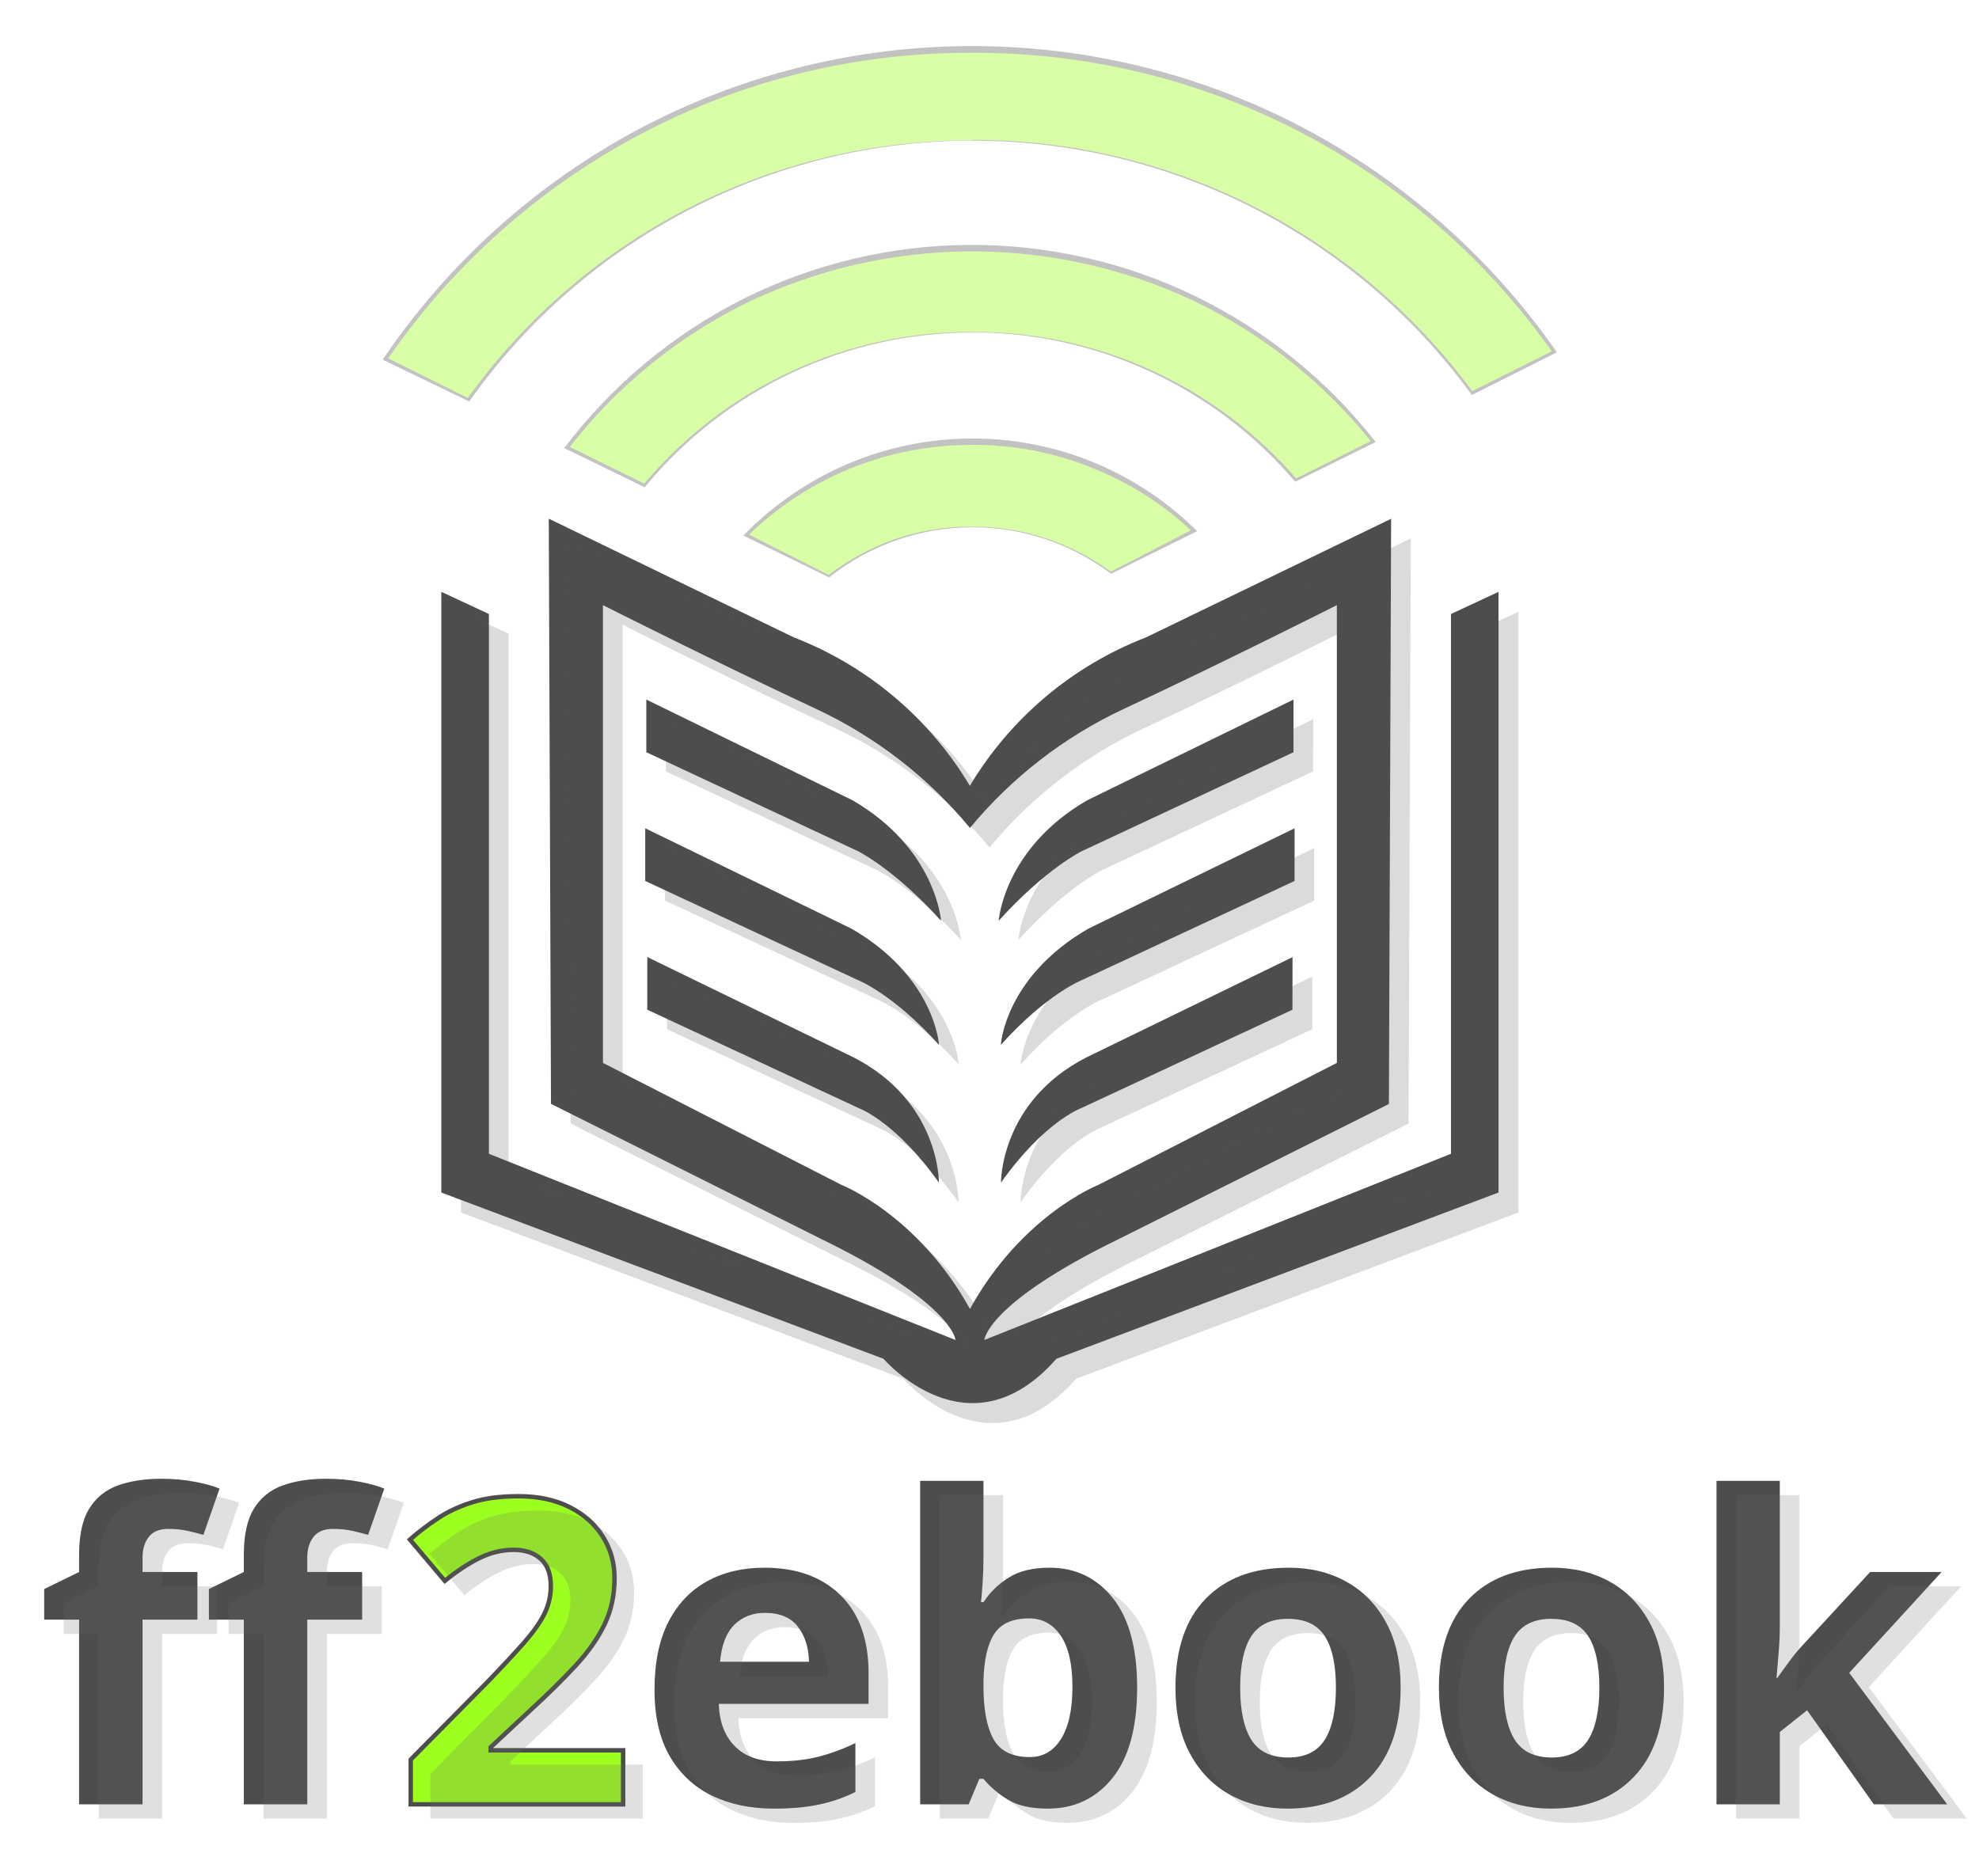
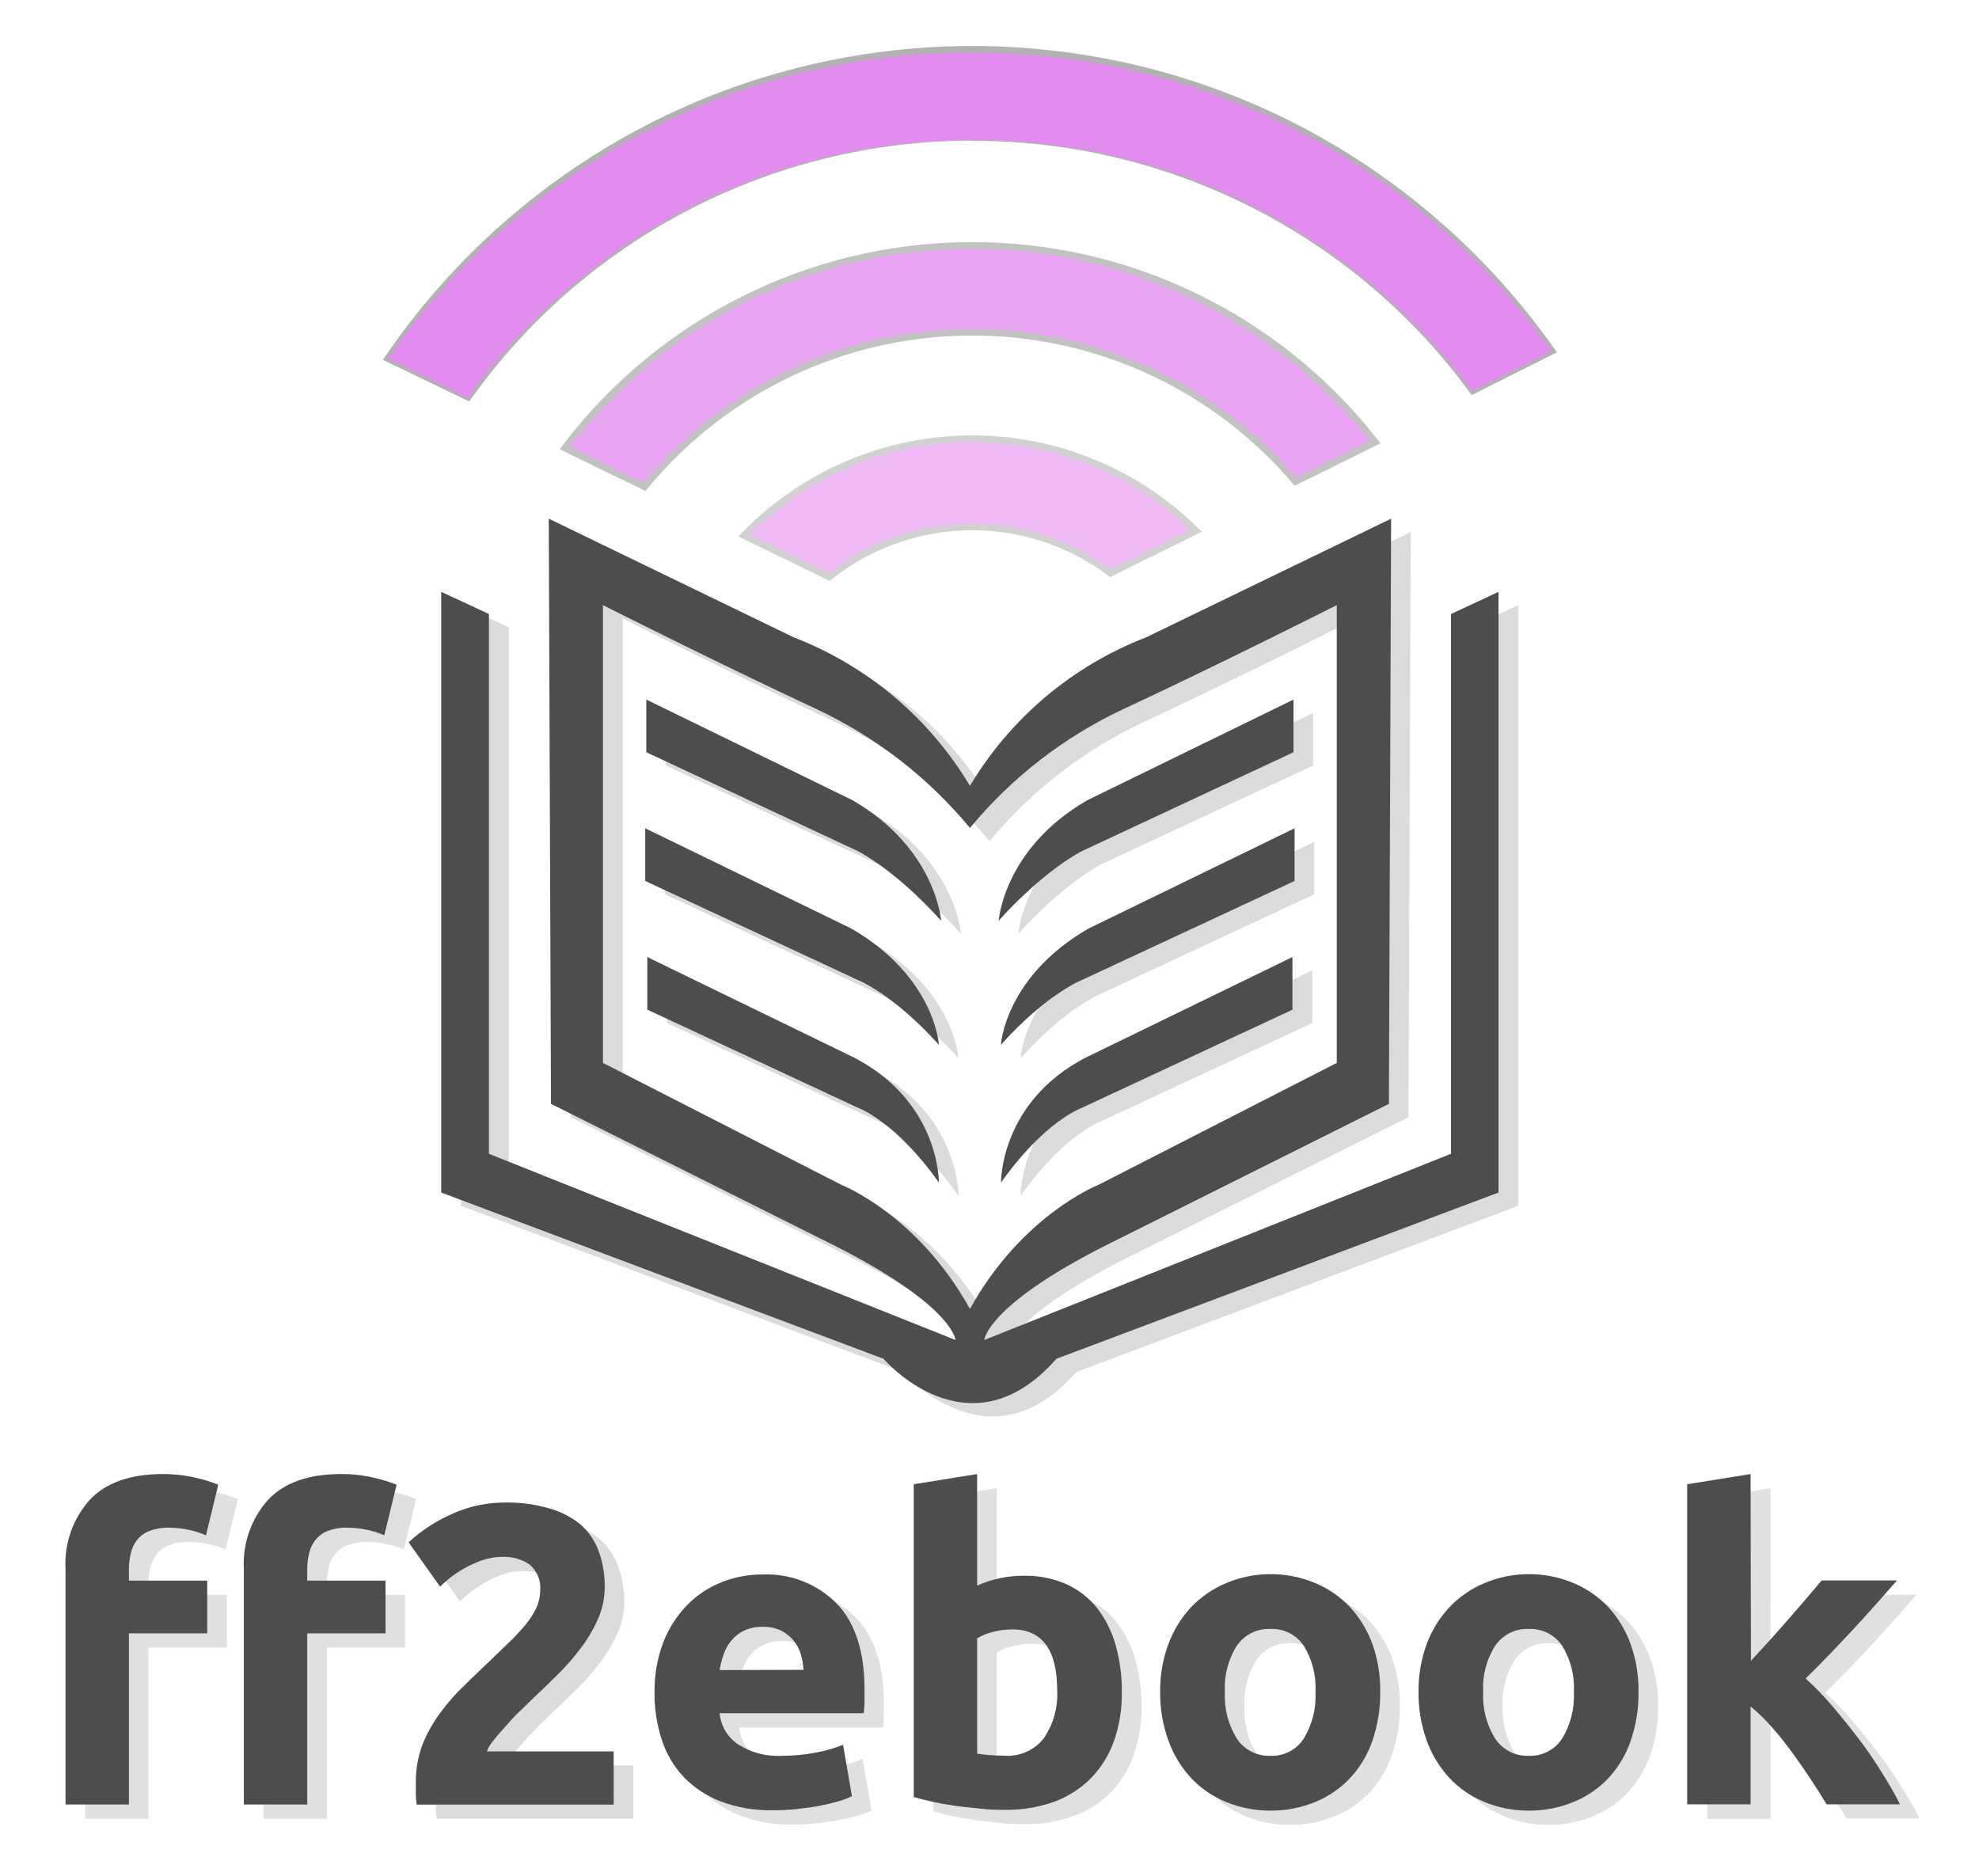
<svg xmlns="http://www.w3.org/2000/svg" viewBox="0 0 223.19 211.5">
  <defs>
-     <style>.cls-1,.cls-3{fill:#4d4d4d;}.cls-2,.cls-5{opacity:0.2;}.cls-3,.cls-5{font-size:48px;font-family:Ubuntu-Bold, Ubuntu;font-weight:700;}.cls-4,.cls-7{fill:#9dff1f;}.cls-4{stroke:#4d4d4d;stroke-miterlimit:10;stroke-width:0.5px;}.cls-4,.cls-6{opacity:0.4;}.cls-5,.cls-8{fill:#666;}</style>
+     <style>.cls-1{opacity:0.2;}.cls-2{fill:#4d4d4d;}.cls-3{fill:#666;}.cls-4{opacity:0.5;}.cls-5,.cls-6,.cls-7{fill:#c819e1;}.cls-6,.cls-7{stroke:#666;stroke-miterlimit:10;stroke-width:0.75px;}.cls-6{opacity:0.4;}.cls-7{opacity:0.3;}</style>
  </defs>
+   <g id="drop_shadow" data-name="drop shadow">
+     <g class="cls-1">
+       <path class="cls-2" d="M165.85,70.75v60.88l-52.63,21s.25-4.13,15.13-11.38L158.85,126l.25-66L131.47,73.38A39.89,39.89,0,0,0,111.6,90.13,39.93,39.93,0,0,0,91.72,73.38L64.1,60l.25,66,30.5,15.25C109.72,148.5,110,152.63,110,152.63l-52.62-21V70.75L52,68.25V136l49.88,18.75s9.62,11.25,19.5,0L171.22,136V68.25ZM111.6,149.13c-5.88-10.63-14.5-14-14.5-14L70.22,121.38V69.75S83.35,76.38,94.35,81.5A50,50,0,0,1,111.6,94.88,50,50,0,0,1,128.85,81.5c11-5.12,24.12-11.75,24.12-11.75v51.63L126.1,135.13S117.47,138.5,111.6,149.13Z" />
+       <path class="cls-2" d="M148,115.38,124.1,126.5s-4.13,1.5-9,8.38c0,0-.13-9.13,9.62-14.13L148,109.44Z" />
+       <path class="cls-2" d="M148.22,100.86,124.34,112s-4,1.52-9.24,7.36c0,0,.43-7.65,9.87-13.11l23.25-11.31Z" />
+       <path class="cls-2" d="M148.09,86.34,124.22,97.47s-4.09,2-9.37,7.84c0,0,.56-8.14,10-13.59L148.09,80.4Z" />
+       <path class="cls-2" d="M75.22,115.37,99.1,126.5s4.12,1.5,9,8.37c0,0,.12-9.12-9.63-14.12L75.22,109.44Z" />
+       <path class="cls-2" d="M75,100.86,98.85,112s4,1.52,9.25,7.36c0,0-.44-7.65-9.88-13.11L75,94.92Z" />
+       <path class="cls-2" d="M75.1,86.34,99,97.47s4.09,2,9.38,7.84c0,0-.57-8.14-10-13.59L75.1,80.4Z" />
+     </g>
+     <g class="cls-1">
+       <path class="cls-3" d="M20.54,167.86a15.82,15.82,0,0,1,3.7.41,17.26,17.26,0,0,1,2.59.79l-1.39,5.71a9.63,9.63,0,0,0-2.09-.65,11.46,11.46,0,0,0-2.09-.21,5.81,5.81,0,0,0-2.18.36,3.33,3.33,0,0,0-1.4,1,4,4,0,0,0-.72,1.49,7.87,7.87,0,0,0-.21,1.87v1.25h8.83v5.95H16.75v19.3H9.6v-26.6a10.76,10.76,0,0,1,2.76-7.77C14.2,168.82,16.92,167.86,20.54,167.86Zm20.11,0a15.76,15.76,0,0,1,3.7.41,17.26,17.26,0,0,1,2.59.79l-1.39,5.71a9.63,9.63,0,0,0-2.09-.65,11.46,11.46,0,0,0-2.09-.21,5.81,5.81,0,0,0-2.18.36,3.3,3.3,0,0,0-1.39,1,3.7,3.7,0,0,0-.72,1.49,7.38,7.38,0,0,0-.22,1.87v1.25h8.83v5.95H36.86v19.3H29.71v-26.6a10.76,10.76,0,0,1,2.76-7.77Q35.23,167.86,40.65,167.86Z" />
+       <path class="cls-2" d="M70.41,180.58a8.81,8.81,0,0,1-.72,3.5,16.07,16.07,0,0,1-1.87,3.24,26.73,26.73,0,0,1-2.59,3c-1,1-1.91,1.87-2.83,2.74-.48.45-1,.95-1.56,1.51s-1.1,1.13-1.61,1.7-1,1.12-1.37,1.61a3.9,3.9,0,0,0-.74,1.23h14.3v6H49.24a8.34,8.34,0,0,1-.09-1.35v-1.15a11.69,11.69,0,0,1,.74-4.22,15.91,15.91,0,0,1,2-3.58,22.63,22.63,0,0,1,2.71-3.1l3-2.88c.77-.73,1.49-1.43,2.16-2.08a25.09,25.09,0,0,0,1.77-1.92,8.22,8.22,0,0,0,1.2-1.88,4.43,4.43,0,0,0,.44-1.89,3.43,3.43,0,0,0-1.2-3,5,5,0,0,0-3-.86,6.87,6.87,0,0,0-2.42.41,12,12,0,0,0-2.07,1,13.19,13.19,0,0,0-1.61,1.1c-.44.37-.78.66-1,.89l-3.56-5a17.81,17.81,0,0,1,4.92-3.24,14.44,14.44,0,0,1,6-1.28,16.65,16.65,0,0,1,5,.68,9.5,9.5,0,0,1,3.48,1.89,7.37,7.37,0,0,1,2,3A11.19,11.19,0,0,1,70.41,180.58Z" />
+       <path class="cls-3" d="M76,192.67a15.4,15.4,0,0,1,1-5.88,12.63,12.63,0,0,1,2.71-4.2,11.32,11.32,0,0,1,3.87-2.54,12,12,0,0,1,4.48-.86,11.16,11.16,0,0,1,8.5,3.28q3.12,3.3,3.12,9.68c0,.41,0,.87,0,1.36s-.06.94-.09,1.32H83.37a4.76,4.76,0,0,0,2.07,3.51,8.29,8.29,0,0,0,4.89,1.29,20.8,20.8,0,0,0,3.87-.36,14.75,14.75,0,0,0,3.09-.88l1,5.8a8.7,8.7,0,0,1-1.53.58,20,20,0,0,1-2.14.5q-1.17.22-2.52.36a24.25,24.25,0,0,1-2.69.15,16,16,0,0,1-5.93-1A11.44,11.44,0,0,1,79.27,202a10.91,10.91,0,0,1-2.45-4.15A16.41,16.41,0,0,1,76,192.67Zm16.8-2.73a7.63,7.63,0,0,0-.31-1.78,4.52,4.52,0,0,0-.82-1.53,4.37,4.37,0,0,0-1.39-1.11,4.52,4.52,0,0,0-2.09-.43,4.79,4.79,0,0,0-2.06.41,4.14,4.14,0,0,0-1.44,1.08,4.81,4.81,0,0,0-.89,1.56,10.34,10.34,0,0,0-.46,1.8Z" />
+       <path class="cls-3" d="M128.73,192.48a15.73,15.73,0,0,1-.89,5.47,11,11,0,0,1-6.69,6.84,15.38,15.38,0,0,1-5.57.94c-.86,0-1.77,0-2.71-.12s-1.87-.18-2.79-.31-1.78-.28-2.61-.46-1.57-.36-2.21-.55V169l7.15-1.15v12.57a13.28,13.28,0,0,1,2.5-.81,12.89,12.89,0,0,1,2.78-.29,11.28,11.28,0,0,1,4.75.94,9.27,9.27,0,0,1,3.46,2.66,12,12,0,0,1,2.11,4.15A19,19,0,0,1,128.73,192.48Zm-7.29-.19q0-6.91-5.09-6.91a8.14,8.14,0,0,0-2.19.29,6.11,6.11,0,0,0-1.75.72v13c.35.07.8.12,1.35.17s1.13.07,1.77.07a5.15,5.15,0,0,0,4.42-2A8.79,8.79,0,0,0,121.44,192.29Z" />
+       <path class="cls-3" d="M157.87,192.43a16.31,16.31,0,0,1-.87,5.45,11.88,11.88,0,0,1-2.49,4.23,11.3,11.3,0,0,1-3.91,2.71,13.12,13.12,0,0,1-5.12,1,12.93,12.93,0,0,1-5.06-1,11.12,11.12,0,0,1-3.91-2.71,12.46,12.46,0,0,1-2.55-4.23,15.82,15.82,0,0,1-.91-5.45A14.93,14.93,0,0,1,134,187a12.41,12.41,0,0,1,2.59-4.18,11.53,11.53,0,0,1,3.94-2.68,12.6,12.6,0,0,1,5-1,12.8,12.8,0,0,1,5,1,11.41,11.41,0,0,1,3.91,2.68A12.33,12.33,0,0,1,157,187,15.6,15.6,0,0,1,157.87,192.43Zm-7.3,0a9,9,0,0,0-1.32-5.2,4.31,4.31,0,0,0-3.77-1.9,4.37,4.37,0,0,0-3.79,1.9,8.82,8.82,0,0,0-1.34,5.2,9.09,9.09,0,0,0,1.34,5.26,4.33,4.33,0,0,0,3.79,1.94,4.28,4.28,0,0,0,3.77-1.94A9.25,9.25,0,0,0,150.57,192.43Z" />
+       <path class="cls-3" d="M187,192.43a16.31,16.31,0,0,1-.86,5.45,11.9,11.9,0,0,1-2.5,4.23,11.21,11.21,0,0,1-3.91,2.71,13,13,0,0,1-5.11,1,12.86,12.86,0,0,1-5.06-1,11.16,11.16,0,0,1-3.92-2.71,12.44,12.44,0,0,1-2.54-4.23,15.58,15.58,0,0,1-.91-5.45,15.15,15.15,0,0,1,.93-5.42,12.43,12.43,0,0,1,2.6-4.18,11.59,11.59,0,0,1,3.93-2.68,12.69,12.69,0,0,1,5-1,12.87,12.87,0,0,1,5,1,11.5,11.5,0,0,1,3.91,2.68,12.46,12.46,0,0,1,2.54,4.18A15.37,15.37,0,0,1,187,192.43Zm-7.29,0a9,9,0,0,0-1.32-5.2,4.31,4.31,0,0,0-3.77-1.9,4.36,4.36,0,0,0-3.79,1.9,8.82,8.82,0,0,0-1.35,5.2,9.09,9.09,0,0,0,1.35,5.26,4.32,4.32,0,0,0,3.79,1.94,4.28,4.28,0,0,0,3.77-1.94A9.25,9.25,0,0,0,179.71,192.43Z" />
+       <path class="cls-3" d="M199.67,188.92c.71-.76,1.44-1.55,2.19-2.38s1.47-1.65,2.18-2.46l2-2.31c.62-.73,1.16-1.37,1.6-1.91h8.51c-1.7,1.95-3.35,3.81-5,5.58s-3.38,3.6-5.3,5.48a33.17,33.17,0,0,1,3,3.1q1.54,1.81,3,3.73t2.64,3.85q1.2,1.92,2,3.51h-8.22c-.51-.84-1.09-1.76-1.75-2.77s-1.35-2-2.08-3-1.51-2-2.33-2.91a19,19,0,0,0-2.42-2.36v11.07h-7.15V169l7.15-1.15Z" />
+     </g>
+   </g>
  <g id="Layer_2" data-name="Layer 2">
-     <path class="cls-1" d="M163.64,69.25v60.88l-52.63,21s.25-4.12,15.13-11.37l30.5-15.25.25-66L129.26,71.88a39.94,39.94,0,0,0-19.88,16.75A39.94,39.94,0,0,0,89.51,71.88L61.89,58.5l.25,66,30.5,15.25c14.87,7.25,15.12,11.38,15.12,11.38l-52.62-21V69.25l-5.37-2.5V134.5l49.87,18.75s9.62,11.25,19.5,0L169,134.5V66.75Zm-54.25,78.38c-5.87-10.62-14.5-14-14.5-14L68,119.88V68.25S81.14,74.88,92.14,80a50,50,0,0,1,17.25,13.38A50,50,0,0,1,126.64,80c11-5.12,24.13-11.75,24.13-11.75v51.63l-26.88,13.75S115.26,137,109.39,147.63Z" />
-     <path class="cls-1" d="M145.76,113.88,121.89,125s-4.12,1.5-9,8.38c0,0-.12-9.12,9.63-14.12l23.25-11.31Z" />
-     <path class="cls-1" d="M146,99.36l-23.88,11.13s-4,1.52-9.25,7.36c0,0,.44-7.66,9.87-13.11L146,93.42Z" />
-     <path class="cls-1" d="M145.88,84.84,122,96s-4.09,2-9.37,7.85c0,0,.56-8.14,10-13.6L145.88,78.9Z" />
-     <path class="cls-1" d="M73,113.88,96.89,125s4.12,1.5,9,8.38c0,0,.13-9.12-9.62-14.12L73,107.94Z" />
-     <path class="cls-1" d="M72.77,99.36l23.88,11.13s4,1.52,9.25,7.36c0,0-.44-7.66-9.87-13.11L72.77,93.42Z" />
-     <path class="cls-1" d="M72.89,84.84,96.76,96s4.09,2,9.37,7.85c0,0-.56-8.14-10-13.6L72.89,78.9Z" />
-     <g class="cls-2">
-       <path class="cls-1" d="M165.85,71.46v60.88l-52.62,21s.25-4.12,15.13-11.37l30.5-15.25.25-66L131.47,74.08A39.94,39.94,0,0,0,111.6,90.83,39.94,39.94,0,0,0,91.72,74.08L64.1,60.71l.25,66L94.85,142c14.87,7.25,15.12,11.38,15.12,11.38l-52.62-21V71.46L52,69v67.75l49.87,18.75s9.63,11.25,19.5,0l49.88-18.75V69ZM111.6,149.83c-5.87-10.62-14.5-14-14.5-14L70.22,122.08V70.46s13.13,6.63,24.13,11.75A50,50,0,0,1,111.6,95.58a50,50,0,0,1,17.25-13.37c11-5.12,24.13-11.75,24.13-11.75v51.63L126.1,135.83S117.47,139.21,111.6,149.83Z" />
-       <path class="cls-1" d="M148,116.08,124.1,127.21s-4.12,1.5-9,8.38c0,0-.12-9.13,9.63-14.13L148,110.14Z" />
-       <path class="cls-1" d="M148.22,101.57l-23.87,11.13s-4,1.52-9.25,7.36c0,0,.44-7.66,9.87-13.11l23.25-11.31Z" />
-       <path class="cls-1" d="M148.09,87,124.22,98.17s-4.09,2-9.37,7.85c0,0,.56-8.14,10-13.6l23.25-11.31Z" />
-       <path class="cls-1" d="M75.22,116.08,99.1,127.21s4.12,1.5,9,8.38c0,0,.13-9.13-9.62-14.13L75.22,110.14Z" />
-       <path class="cls-1" d="M75,101.57l23.88,11.13s4,1.52,9.25,7.36c0,0-.44-7.66-9.87-13.11L75,95.63Z" />
-       <path class="cls-1" d="M75.1,87,99,98.17s4.09,2,9.37,7.85c0,0-.56-8.14-10-13.6L75.1,81.11Z" />
-     </g>
-     <text class="cls-3" transform="translate(4.03 203.5)">ff<tspan class="cls-4" x="40.37" y="0">2</tspan>
-       <tspan x="67.63" y="0">ebook</tspan>
-     </text>
-     <text class="cls-5" transform="translate(6.24 205.11)">ff<tspan class="cls-6" x="40.37" y="0">2</tspan>
-       <tspan x="67.63" y="0">ebook</tspan>
-     </text>
+     <path class="cls-2" d="M163.64,69.25v60.88l-52.63,21s.25-4.13,15.13-11.38l30.5-15.25.25-66L129.26,71.88a39.89,39.89,0,0,0-19.87,16.75A39.93,39.93,0,0,0,89.51,71.88L61.89,58.5l.25,66,30.5,15.25c14.87,7.25,15.12,11.38,15.12,11.38l-52.62-21V69.25l-5.38-2.5V134.5l49.88,18.75s9.62,11.25,19.5,0L169,134.5V66.75Zm-54.25,78.38c-5.88-10.63-14.5-14-14.5-14L68,119.88V68.25S81.14,74.88,92.14,80a50,50,0,0,1,17.25,13.38A50,50,0,0,1,126.64,80c11-5.12,24.12-11.75,24.12-11.75v51.63l-26.87,13.75S115.26,137,109.39,147.63Z" />
+     <path class="cls-2" d="M145.76,113.88,121.89,125s-4.13,1.5-9,8.38c0,0-.13-9.13,9.62-14.13l23.25-11.31Z" />
+     <path class="cls-2" d="M146,99.36l-23.88,11.12s-4,1.52-9.24,7.36c0,0,.43-7.65,9.87-13.11L146,93.42Z" />
+     <path class="cls-2" d="M145.88,84.84,122,96s-4.09,2-9.37,7.84c0,0,.56-8.14,10-13.59L145.88,78.9Z" />
+     <path class="cls-2" d="M73,113.87,96.89,125s4.12,1.5,9,8.37c0,0,.12-9.12-9.63-14.12L73,107.94Z" />
+     <path class="cls-2" d="M72.77,99.36l23.87,11.12s4,1.52,9.25,7.36c0,0-.44-7.65-9.87-13.11L72.77,93.42Z" />
+     <path class="cls-2" d="M72.89,84.84,96.76,96s4.1,2,9.38,7.84c0,0-.57-8.14-10-13.59L72.89,78.9Z" />
+     <path class="cls-2" d="M18.33,166.25a15.76,15.76,0,0,1,3.7.41,17.26,17.26,0,0,1,2.59.79l-1.39,5.71a9.63,9.63,0,0,0-2.09-.65,11.46,11.46,0,0,0-2.09-.21,5.81,5.81,0,0,0-2.18.36,3.38,3.38,0,0,0-1.39,1,3.7,3.7,0,0,0-.72,1.49,7.43,7.43,0,0,0-.22,1.87v1.25h8.83v5.95H14.54v19.3H7.39V176.91a10.77,10.77,0,0,1,2.76-7.78Q12.91,166.25,18.33,166.25Zm20.11,0a15.76,15.76,0,0,1,3.7.41,17.26,17.26,0,0,1,2.59.79l-1.39,5.71a9.63,9.63,0,0,0-2.09-.65,11.46,11.46,0,0,0-2.09-.21,5.81,5.81,0,0,0-2.18.36,3.38,3.38,0,0,0-1.39,1,3.7,3.7,0,0,0-.72,1.49,7.43,7.43,0,0,0-.22,1.87v1.25h8.83v5.95H34.65v19.3H27.5V176.91a10.77,10.77,0,0,1,2.76-7.78Q33,166.25,38.44,166.25Z" />
+     <path class="cls-2" d="M68.2,179a8.77,8.77,0,0,1-.72,3.5,16.07,16.07,0,0,1-1.87,3.24,26.73,26.73,0,0,1-2.59,3c-1,1-1.9,1.87-2.83,2.74-.48.45-1,1-1.56,1.51s-1.1,1.13-1.61,1.71-1,1.11-1.37,1.6a3.9,3.9,0,0,0-.74,1.23h14.3v6H47a7.15,7.15,0,0,1-.1-1.35V201a11.69,11.69,0,0,1,.74-4.22,15.91,15.91,0,0,1,2-3.58,22.55,22.55,0,0,1,2.71-3.09c1-1,2-1.92,3-2.89.77-.73,1.49-1.43,2.16-2.08s1.26-1.3,1.78-1.92a9,9,0,0,0,1.2-1.88,4.56,4.56,0,0,0,.43-1.89,3.43,3.43,0,0,0-1.2-3,5,5,0,0,0-3-.86,7.11,7.11,0,0,0-2.42.41,12.58,12.58,0,0,0-3.67,2.06c-.45.37-.79.67-1,.89l-3.55-5A17.74,17.74,0,0,1,51,170.74a14.39,14.39,0,0,1,6-1.28,16.65,16.65,0,0,1,5,.68A9.5,9.5,0,0,1,65.54,172a7.49,7.49,0,0,1,2,3A11.42,11.42,0,0,1,68.2,179Z" />
+     <path class="cls-2" d="M73.82,191.07a15.4,15.4,0,0,1,1-5.88,12.53,12.53,0,0,1,2.71-4.2,11.34,11.34,0,0,1,3.87-2.55,12.19,12.19,0,0,1,4.49-.86,11.12,11.12,0,0,1,8.49,3.29q3.12,3.28,3.12,9.67c0,.41,0,.87,0,1.37s-.06.93-.09,1.31H81.16a4.74,4.74,0,0,0,2.07,3.51,8.29,8.29,0,0,0,4.89,1.3,20.72,20.72,0,0,0,3.87-.36,15.33,15.33,0,0,0,3.09-.89l1,5.8a8.7,8.7,0,0,1-1.53.58c-.64.19-1.36.36-2.14.51s-1.62.26-2.52.36a26.77,26.77,0,0,1-2.69.14,15.91,15.91,0,0,1-5.92-1,11.48,11.48,0,0,1-4.18-2.76,11,11,0,0,1-2.45-4.15A16.39,16.39,0,0,1,73.82,191.07Zm16.8-2.74a7.63,7.63,0,0,0-.31-1.78,4.52,4.52,0,0,0-.82-1.53,4.37,4.37,0,0,0-1.39-1.11,4.66,4.66,0,0,0-2.09-.43,4.79,4.79,0,0,0-2.06.41A4.14,4.14,0,0,0,82.51,185a4.81,4.81,0,0,0-.89,1.56,10.34,10.34,0,0,0-.46,1.8Z" />
+     <path class="cls-2" d="M126.52,190.87a16,16,0,0,1-.88,5.47,11.6,11.6,0,0,1-2.57,4.18,11.43,11.43,0,0,1-4.13,2.67,15.6,15.6,0,0,1-5.57.93c-.86,0-1.77,0-2.71-.12s-1.87-.18-2.78-.31-1.79-.28-2.62-.46-1.57-.36-2.21-.55V167.4l7.15-1.15v12.58a12.76,12.76,0,0,1,5.28-1.11,11.33,11.33,0,0,1,4.76.94,9.32,9.32,0,0,1,3.45,2.66,12,12,0,0,1,2.11,4.15A19,19,0,0,1,126.52,190.87Zm-7.29-.19q0-6.92-5.09-6.91a8.48,8.48,0,0,0-2.18.29,6.18,6.18,0,0,0-1.76.72v13c.36.06.8.12,1.35.16s1.13.08,1.77.08a5.16,5.16,0,0,0,4.42-2A8.77,8.77,0,0,0,119.23,190.68Z" />
+     <path class="cls-2" d="M155.66,190.83a16.51,16.51,0,0,1-.86,5.44,11.9,11.9,0,0,1-2.5,4.23,11.21,11.21,0,0,1-3.91,2.71,13.09,13.09,0,0,1-5.12,1,12.93,12.93,0,0,1-5.06-1,11.21,11.21,0,0,1-3.91-2.71,12.28,12.28,0,0,1-2.54-4.23,15.52,15.52,0,0,1-.92-5.44,15,15,0,0,1,.94-5.43,12.41,12.41,0,0,1,2.59-4.18,11.72,11.72,0,0,1,3.94-2.68,12.64,12.64,0,0,1,5-1,12.8,12.8,0,0,1,5,1,11.41,11.41,0,0,1,3.91,2.68,12.33,12.33,0,0,1,2.55,4.18A15.39,15.39,0,0,1,155.66,190.83Zm-7.3,0a9,9,0,0,0-1.32-5.21,4.3,4.3,0,0,0-3.77-1.9,4.37,4.37,0,0,0-3.79,1.9,8.91,8.91,0,0,0-1.34,5.21,9.13,9.13,0,0,0,1.34,5.25,4.34,4.34,0,0,0,3.79,1.95,4.27,4.27,0,0,0,3.77-1.95A9.21,9.21,0,0,0,148.36,190.83Z" />
+     <path class="cls-2" d="M184.79,190.83a16.25,16.25,0,0,1-.86,5.44,11.88,11.88,0,0,1-2.49,4.23,11.25,11.25,0,0,1-3.92,2.71,13,13,0,0,1-5.11,1,12.89,12.89,0,0,1-5.06-1,11.12,11.12,0,0,1-3.91-2.71,12.46,12.46,0,0,1-2.55-4.23,15.53,15.53,0,0,1-.91-5.44,15.17,15.17,0,0,1,.93-5.43,12.43,12.43,0,0,1,2.6-4.18,11.59,11.59,0,0,1,3.93-2.68,12.69,12.69,0,0,1,5-1,12.83,12.83,0,0,1,5,1,11.41,11.41,0,0,1,3.91,2.68,12.3,12.3,0,0,1,2.54,4.18A15.39,15.39,0,0,1,184.79,190.83Zm-7.29,0a9,9,0,0,0-1.32-5.21,4.31,4.31,0,0,0-3.77-1.9,4.36,4.36,0,0,0-3.79,1.9,8.83,8.83,0,0,0-1.35,5.21,9.05,9.05,0,0,0,1.35,5.25,4.33,4.33,0,0,0,3.79,1.95,4.29,4.29,0,0,0,3.77-1.95A9.21,9.21,0,0,0,177.5,190.83Z" />
+     <path class="cls-2" d="M197.47,187.32l2.18-2.39c.75-.83,1.48-1.65,2.18-2.46s1.37-1.58,2-2.31l1.61-1.91h8.5c-1.7,1.95-3.35,3.81-5,5.58s-3.38,3.6-5.3,5.48a33.17,33.17,0,0,1,3,3.1q1.55,1.82,3,3.73c1,1.28,1.84,2.57,2.64,3.85s1.47,2.45,2,3.51H206c-.51-.84-1.09-1.76-1.75-2.77s-1.35-2-2.08-3-1.51-2-2.32-2.91a20.39,20.39,0,0,0-2.42-2.36V203.5h-7.15V167.4l7.15-1.15Z" />
  </g>
  <g id="Layer_3" data-name="Layer 3">
-     <g class="cls-6">
-       <path class="cls-7" d="M109.67,15.82A69.45,69.45,0,0,1,165.94,44.5l9.59-4.75a80.12,80.12,0,0,0-132.27.8l9.63,4.7A69.45,69.45,0,0,1,109.67,15.82Z" />
-       <path class="cls-8" d="M109.67,15.78a69.73,69.73,0,0,1,56.52,28.54l-.39-.09,9.57-4.79-.13.52a79.6,79.6,0,0,0-66.05-34,79,79,0,0,0-37.09,9.25A80.13,80.13,0,0,0,43.55,40.75l-.14-.52L53,45l-.39.1a69.73,69.73,0,0,1,57-29.28Zm0,.08A69.51,69.51,0,0,0,52.92,45.28l0,0,0,0L43.23,40.6l-.06,0,0-.05A80.63,80.63,0,0,1,71.82,14.68a80.19,80.19,0,0,1,74.83-.44,80.68,80.68,0,0,1,28.92,25.48l0,.05-.06,0L166,44.55l0,0,0,0a69.51,69.51,0,0,0-56.22-28.68Z" />
+     <g class="cls-4">
+       <path class="cls-5" d="M109.67,15.82A69.47,69.47,0,0,1,165.94,44.5l9.58-4.75a80.12,80.12,0,0,0-132.27.8l9.63,4.7A69.43,69.43,0,0,1,109.67,15.82Z" />
+       <path class="cls-3" d="M109.67,15.78a69.64,69.64,0,0,1,31.65,7.47,70.35,70.35,0,0,1,24.87,21.07l-.39-.09,9.57-4.79-.14.51a79.61,79.61,0,0,0-66-34,79,79,0,0,0-37.09,9.25A80.19,80.19,0,0,0,43.55,40.75l-.14-.52L53,45l-.39.1a69.72,69.72,0,0,1,57.05-29.29Zm0,.08A69.5,69.5,0,0,0,52.92,45.28l0,0,0,0L43.23,40.6l-.06,0,0,0A80.62,80.62,0,0,1,71.82,14.68a80.18,80.18,0,0,1,74.83-.45,80.79,80.79,0,0,1,28.92,25.49l0,.05-.06,0L166,44.55l0,0,0,0a69.54,69.54,0,0,0-56.22-28.67Z" />
    </g>
-     <g class="cls-6">
-       <path class="cls-7" d="M109.65,37.47a47.79,47.79,0,0,1,36.46,16.85l9-4.45a57.67,57.67,0,0,0-91.42.66l9,4.39A47.81,47.81,0,0,1,109.65,37.47Z" />
-       <path class="cls-8" d="M109.65,37.43a48,48,0,0,1,36.68,16.7l-.35-.07,9-4.51-.12.53a57.61,57.61,0,0,0-20.3-16.18A58.69,58.69,0,0,0,84,34.26,57.58,57.58,0,0,0,64,50.74l-.13-.53,9,4.44-.36.08a48.06,48.06,0,0,1,37.21-17.3Zm0,.07A47.85,47.85,0,0,0,72.71,54.95l0,0,0,0-9-4.38-.06,0,0-.05A58.07,58.07,0,0,1,83.76,33.74a57.74,57.74,0,0,1,51-.36,58.1,58.1,0,0,1,20.37,16.45l0,.05-.06,0-9,4.45,0,0,0,0a47.82,47.82,0,0,0-36.42-16.85Z" />
-     </g>
-     <g class="cls-6">
-       <path class="cls-7" d="M109.64,59.43a25.83,25.83,0,0,1,15.6,5.22l9.65-4.78a35.88,35.88,0,0,0-51,.52l9.62,4.69A25.83,25.83,0,0,1,109.64,59.43Z" />
-       <path class="cls-8" d="M109.64,59.4a26.06,26.06,0,0,1,8.26,1.29,26.84,26.84,0,0,1,7.45,3.84l-.17,0,9.57-4.95-.09.56a35.78,35.78,0,0,0-11.74-7.47,35.25,35.25,0,0,0-13.63-2.49A36,36,0,0,0,84.13,60.63l-.1-.57,9.54,4.85-.19,0a27.07,27.07,0,0,1,7.67-4.15A26,26,0,0,1,109.64,59.4Zm0,.07a25.87,25.87,0,0,0-16.12,5.65l0,0h0l-9.62-4.69-.07,0,.05-.06a36.11,36.11,0,0,1,11.62-8,36,36,0,0,1,27.7-.28,36.08,36.08,0,0,1,11.78,7.78l.06.06-.07,0-9.66,4.78h0l0,0A25.87,25.87,0,0,0,109.64,59.47Z" />
-     </g>
+     <path class="cls-6" d="M109.65,37.47a47.79,47.79,0,0,1,36.46,16.85l9-4.46a57.66,57.66,0,0,0-91.42.67l9,4.38A47.83,47.83,0,0,1,109.65,37.47Z" />
+     <path class="cls-7" d="M109.64,59.43a25.84,25.84,0,0,1,15.6,5.22l9.66-4.78a35.86,35.86,0,0,0-51,.52l9.61,4.69A25.83,25.83,0,0,1,109.64,59.43Z" />
  </g>
</svg>
